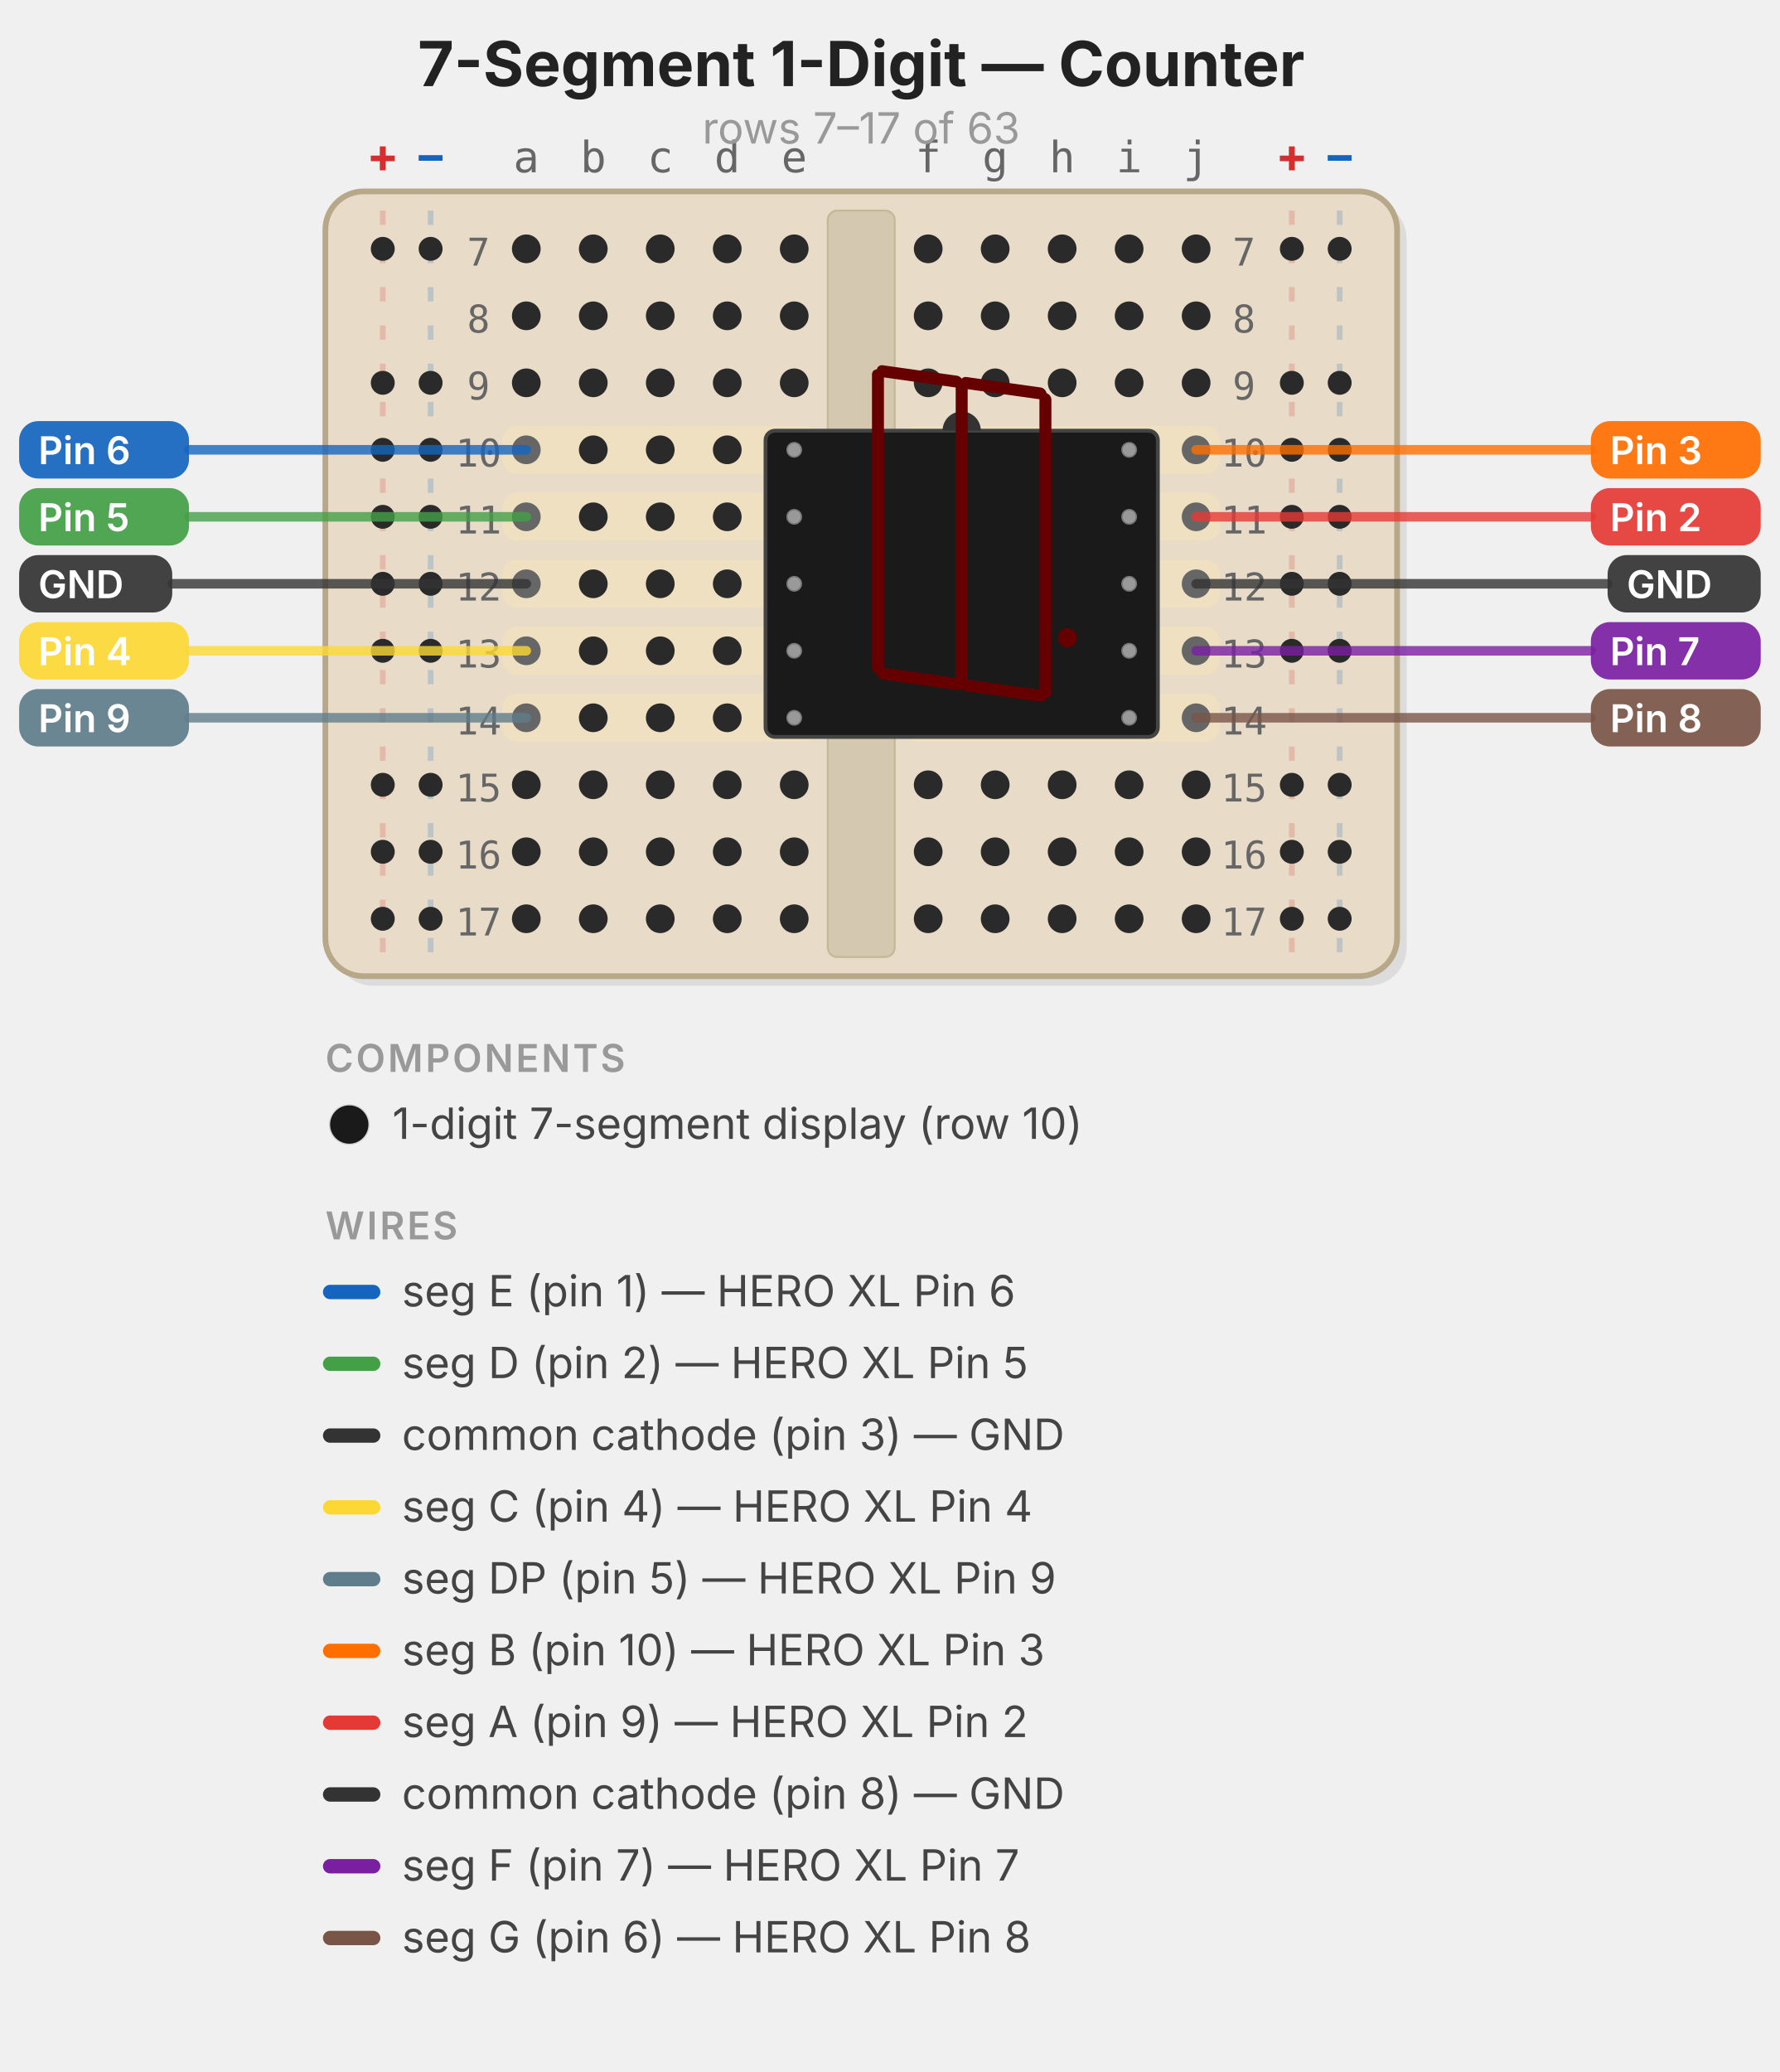
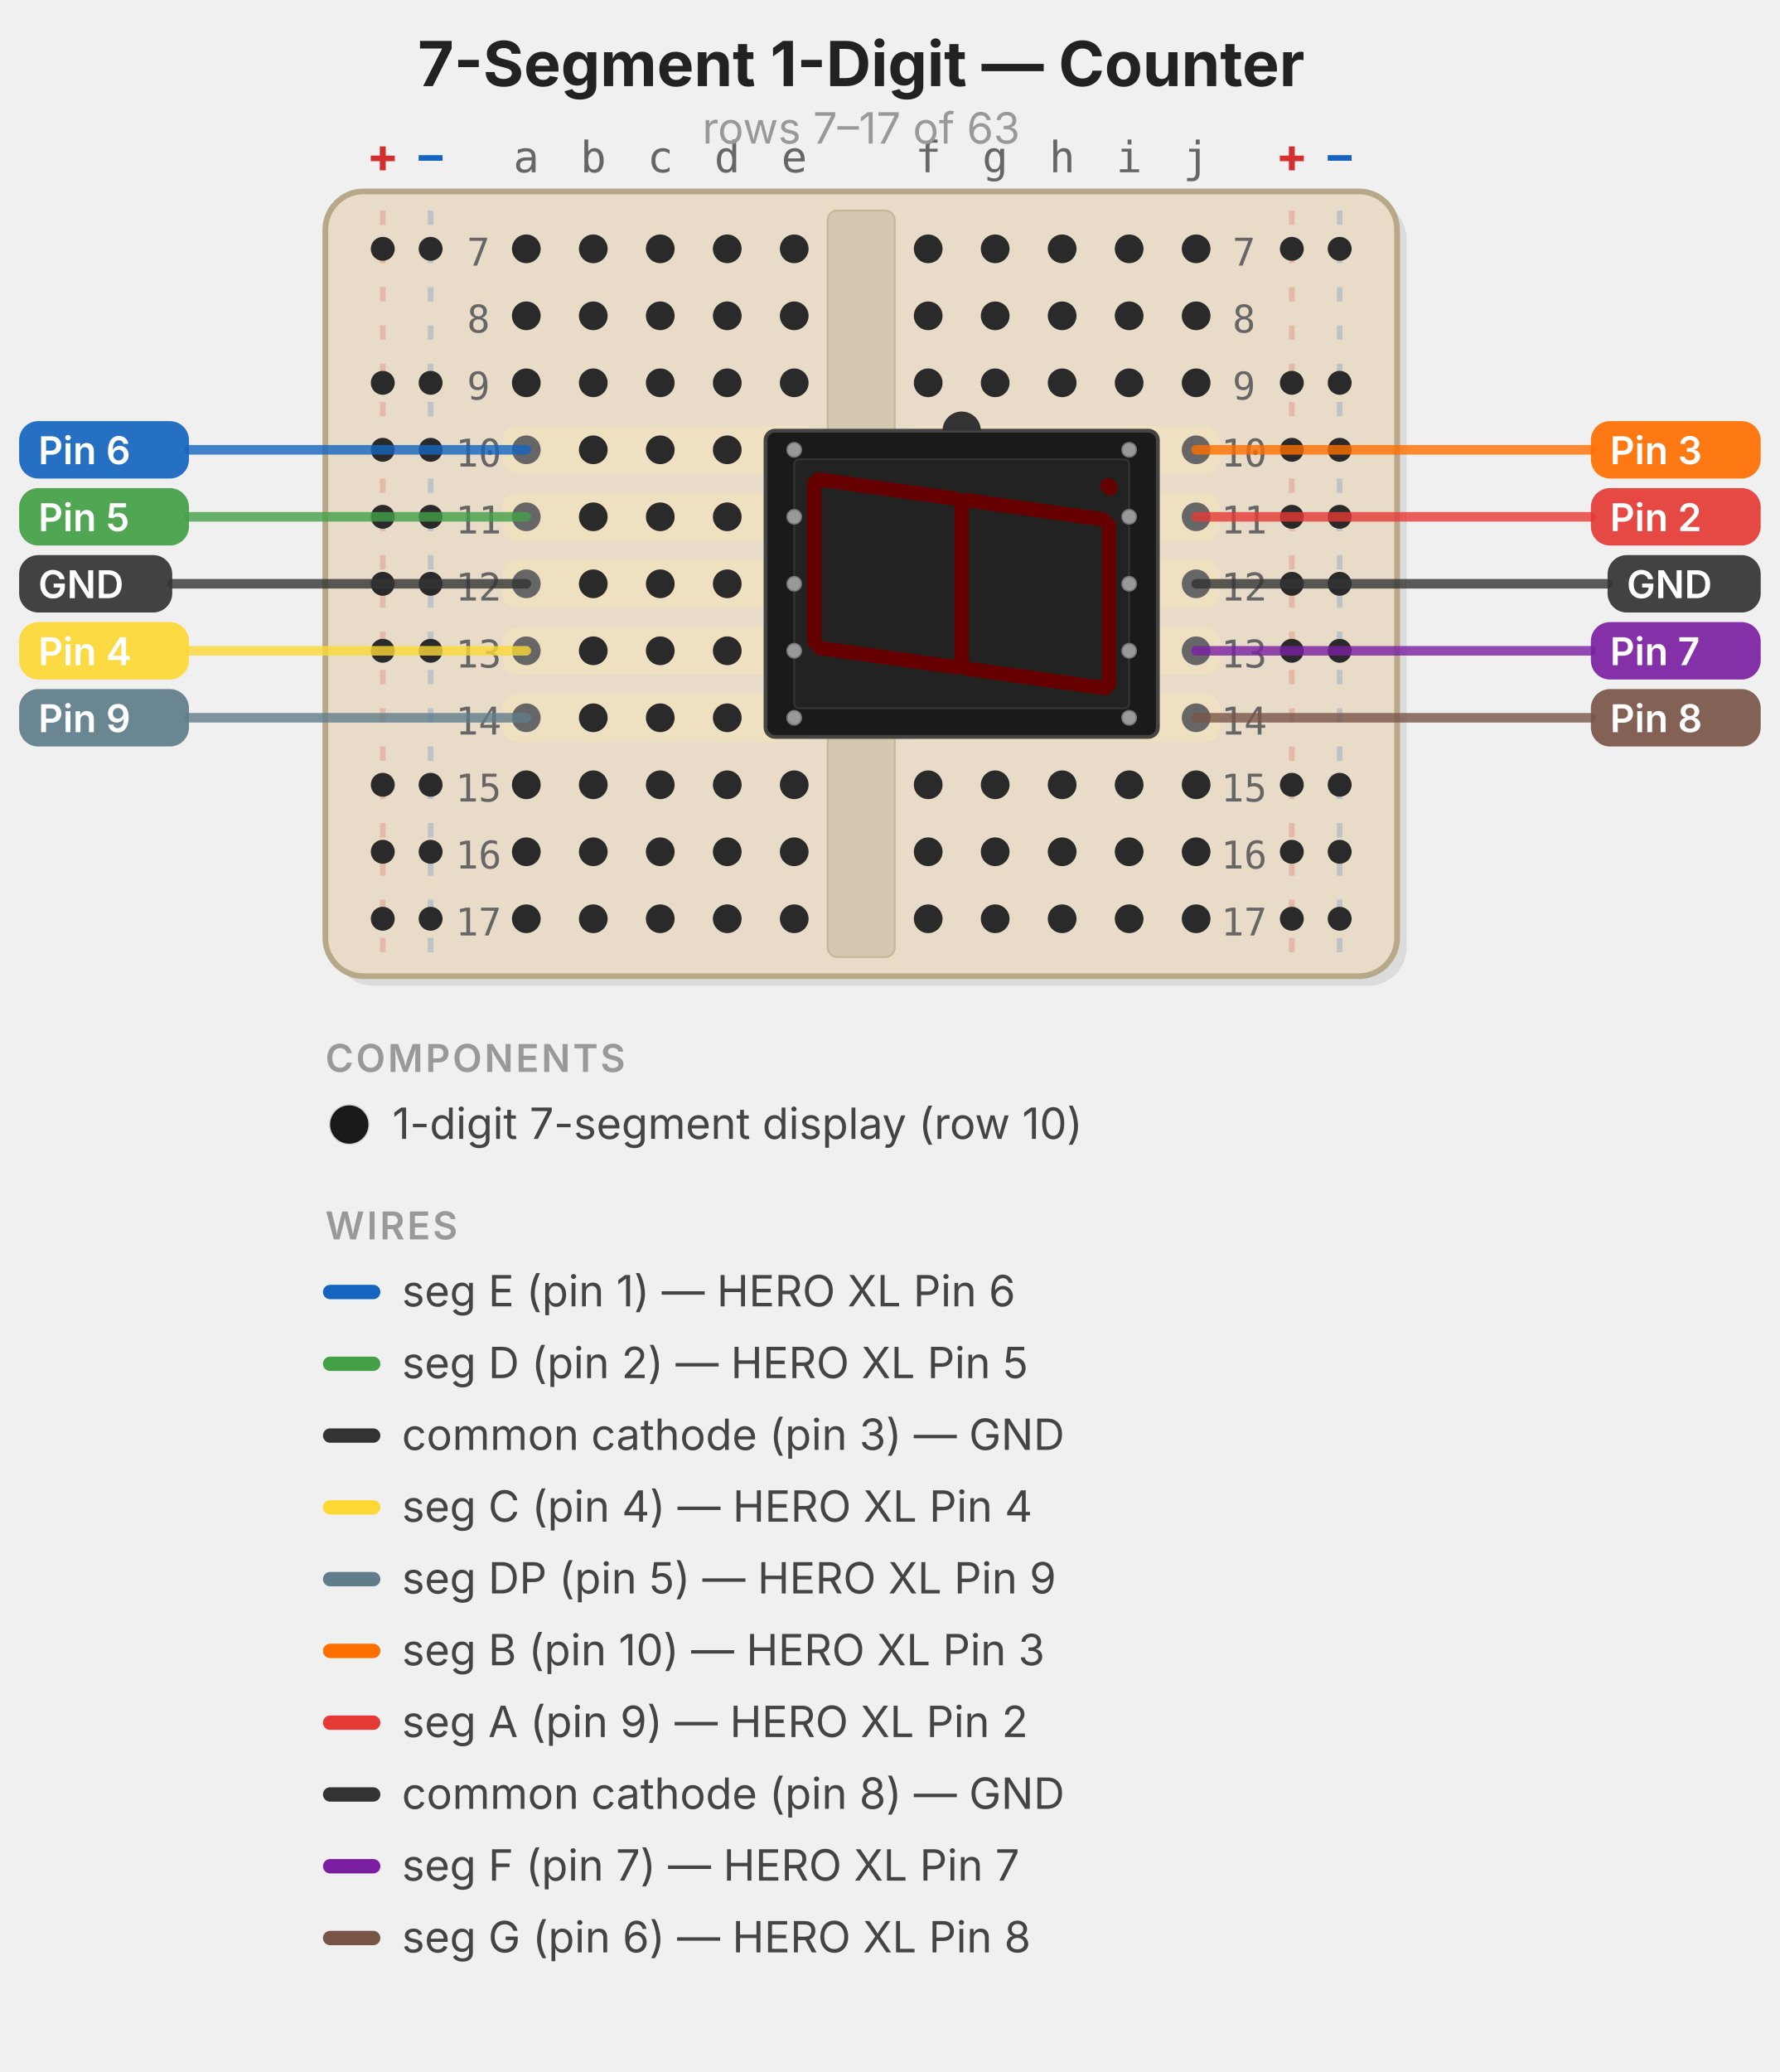
<svg xmlns="http://www.w3.org/2000/svg" viewBox="0 0 372 433" width="372" height="433" style="background:#fff">
  <rect x="70.0" y="42.0" width="224.0" height="164.0" rx="8" fill="#00000015" />
  <rect x="68.0" y="40.0" width="224.0" height="164.0" rx="8" fill="#e8dcc8" stroke="#b8a88a" stroke-width="1.2" />
  <rect x="173.0" y="44.0" width="14.0" height="156.0" rx="2" fill="#d4c8b0" stroke="#c4b898" stroke-width="0.4" />
  <line x1="80.0" y1="44.0" x2="80.0" y2="200.0" stroke="#d32f2f" stroke-width="1.2" opacity="0.2" stroke-dasharray="3,5" />
  <line x1="90.0" y1="44.0" x2="90.0" y2="200.0" stroke="#1565c0" stroke-width="1.2" opacity="0.2" stroke-dasharray="3,5" />
  <line x1="270.0" y1="44.0" x2="270.0" y2="200.0" stroke="#d32f2f" stroke-width="1.2" opacity="0.2" stroke-dasharray="3,5" />
  <line x1="280.0" y1="44.0" x2="280.0" y2="200.0" stroke="#1565c0" stroke-width="1.2" opacity="0.2" stroke-dasharray="3,5" />
  <rect x="105.0" y="89.0" width="66.0" height="10.0" rx="3" fill="#ffeaa7" opacity="0.25" />
  <rect x="189.0" y="89.0" width="66.0" height="10.0" rx="3" fill="#ffeaa7" opacity="0.25" />
  <rect x="105.0" y="103.0" width="66.0" height="10.0" rx="3" fill="#ffeaa7" opacity="0.25" />
  <rect x="189.0" y="103.0" width="66.0" height="10.0" rx="3" fill="#ffeaa7" opacity="0.25" />
  <rect x="105.0" y="117.0" width="66.0" height="10.0" rx="3" fill="#ffeaa7" opacity="0.25" />
  <rect x="189.0" y="117.0" width="66.0" height="10.0" rx="3" fill="#ffeaa7" opacity="0.25" />
  <rect x="105.0" y="131.0" width="66.0" height="10.0" rx="3" fill="#ffeaa7" opacity="0.25" />
  <rect x="189.0" y="131.0" width="66.0" height="10.0" rx="3" fill="#ffeaa7" opacity="0.25" />
  <rect x="105.0" y="145.0" width="66.0" height="10.0" rx="3" fill="#ffeaa7" opacity="0.25" />
  <rect x="189.0" y="145.0" width="66.0" height="10.0" rx="3" fill="#ffeaa7" opacity="0.25" />
  <circle cx="110.0" cy="52.0" r="3.0" fill="#2a2a2a" />
  <circle cx="110.0" cy="66.0" r="3.0" fill="#2a2a2a" />
  <circle cx="110.0" cy="80.0" r="3.0" fill="#2a2a2a" />
  <circle cx="110.0" cy="94.0" r="3.0" fill="#666" />
  <circle cx="110.0" cy="108.0" r="3.0" fill="#666" />
  <circle cx="110.0" cy="122.0" r="3.0" fill="#666" />
  <circle cx="110.0" cy="136.0" r="3.0" fill="#666" />
  <circle cx="110.0" cy="150.0" r="3.0" fill="#666" />
  <circle cx="110.0" cy="164.0" r="3.0" fill="#2a2a2a" />
  <circle cx="110.0" cy="178.0" r="3.0" fill="#2a2a2a" />
  <circle cx="110.0" cy="192.0" r="3.0" fill="#2a2a2a" />
  <circle cx="124.0" cy="52.0" r="3.0" fill="#2a2a2a" />
  <circle cx="124.0" cy="66.0" r="3.0" fill="#2a2a2a" />
  <circle cx="124.0" cy="80.0" r="3.0" fill="#2a2a2a" />
  <circle cx="124.0" cy="94.0" r="3.0" fill="#2a2a2a" />
  <circle cx="124.0" cy="108.0" r="3.0" fill="#2a2a2a" />
  <circle cx="124.0" cy="122.0" r="3.0" fill="#2a2a2a" />
  <circle cx="124.0" cy="136.0" r="3.0" fill="#2a2a2a" />
  <circle cx="124.0" cy="150.0" r="3.0" fill="#2a2a2a" />
  <circle cx="124.0" cy="164.0" r="3.0" fill="#2a2a2a" />
  <circle cx="124.0" cy="178.0" r="3.0" fill="#2a2a2a" />
  <circle cx="124.0" cy="192.0" r="3.0" fill="#2a2a2a" />
  <circle cx="138.0" cy="52.0" r="3.0" fill="#2a2a2a" />
  <circle cx="138.0" cy="66.0" r="3.0" fill="#2a2a2a" />
  <circle cx="138.0" cy="80.0" r="3.0" fill="#2a2a2a" />
  <circle cx="138.0" cy="94.0" r="3.0" fill="#2a2a2a" />
  <circle cx="138.0" cy="108.0" r="3.0" fill="#2a2a2a" />
  <circle cx="138.0" cy="122.0" r="3.0" fill="#2a2a2a" />
  <circle cx="138.0" cy="136.0" r="3.0" fill="#2a2a2a" />
  <circle cx="138.0" cy="150.0" r="3.0" fill="#2a2a2a" />
  <circle cx="138.0" cy="164.0" r="3.0" fill="#2a2a2a" />
  <circle cx="138.0" cy="178.0" r="3.0" fill="#2a2a2a" />
  <circle cx="138.0" cy="192.0" r="3.0" fill="#2a2a2a" />
  <circle cx="152.0" cy="52.0" r="3.0" fill="#2a2a2a" />
  <circle cx="152.0" cy="66.0" r="3.0" fill="#2a2a2a" />
  <circle cx="152.0" cy="80.0" r="3.0" fill="#2a2a2a" />
  <circle cx="152.0" cy="94.0" r="3.0" fill="#2a2a2a" />
  <circle cx="152.0" cy="108.0" r="3.0" fill="#2a2a2a" />
  <circle cx="152.0" cy="122.0" r="3.0" fill="#2a2a2a" />
  <circle cx="152.0" cy="136.0" r="3.0" fill="#2a2a2a" />
  <circle cx="152.0" cy="150.0" r="3.0" fill="#2a2a2a" />
  <circle cx="152.0" cy="164.0" r="3.0" fill="#2a2a2a" />
  <circle cx="152.0" cy="178.0" r="3.0" fill="#2a2a2a" />
  <circle cx="152.0" cy="192.0" r="3.0" fill="#2a2a2a" />
  <circle cx="166.0" cy="52.0" r="3.0" fill="#2a2a2a" />
  <circle cx="166.0" cy="66.0" r="3.0" fill="#2a2a2a" />
  <circle cx="166.0" cy="80.0" r="3.0" fill="#2a2a2a" />
  <circle cx="166.0" cy="94.0" r="3.0" fill="#2a2a2a" />
  <circle cx="166.0" cy="108.0" r="3.0" fill="#2a2a2a" />
  <circle cx="166.0" cy="122.0" r="3.0" fill="#2a2a2a" />
  <circle cx="166.0" cy="136.0" r="3.0" fill="#2a2a2a" />
  <circle cx="166.0" cy="150.0" r="3.0" fill="#2a2a2a" />
  <circle cx="166.0" cy="164.0" r="3.0" fill="#2a2a2a" />
  <circle cx="166.0" cy="178.0" r="3.0" fill="#2a2a2a" />
  <circle cx="166.0" cy="192.0" r="3.0" fill="#2a2a2a" />
  <circle cx="194.0" cy="52.0" r="3.0" fill="#2a2a2a" />
  <circle cx="194.0" cy="66.0" r="3.0" fill="#2a2a2a" />
  <circle cx="194.0" cy="80.0" r="3.0" fill="#2a2a2a" />
  <circle cx="194.0" cy="94.0" r="3.0" fill="#2a2a2a" />
  <circle cx="194.0" cy="108.0" r="3.0" fill="#2a2a2a" />
  <circle cx="194.0" cy="122.0" r="3.0" fill="#2a2a2a" />
  <circle cx="194.0" cy="136.0" r="3.0" fill="#2a2a2a" />
  <circle cx="194.0" cy="150.0" r="3.0" fill="#2a2a2a" />
  <circle cx="194.0" cy="164.0" r="3.0" fill="#2a2a2a" />
  <circle cx="194.0" cy="178.0" r="3.0" fill="#2a2a2a" />
  <circle cx="194.0" cy="192.0" r="3.0" fill="#2a2a2a" />
  <circle cx="208.0" cy="52.0" r="3.0" fill="#2a2a2a" />
  <circle cx="208.0" cy="66.0" r="3.0" fill="#2a2a2a" />
  <circle cx="208.0" cy="80.0" r="3.0" fill="#2a2a2a" />
  <circle cx="208.0" cy="94.0" r="3.0" fill="#2a2a2a" />
  <circle cx="208.0" cy="108.0" r="3.0" fill="#2a2a2a" />
  <circle cx="208.0" cy="122.0" r="3.0" fill="#2a2a2a" />
  <circle cx="208.0" cy="136.0" r="3.0" fill="#2a2a2a" />
  <circle cx="208.0" cy="150.0" r="3.0" fill="#2a2a2a" />
  <circle cx="208.0" cy="164.0" r="3.0" fill="#2a2a2a" />
  <circle cx="208.0" cy="178.0" r="3.0" fill="#2a2a2a" />
  <circle cx="208.0" cy="192.0" r="3.0" fill="#2a2a2a" />
  <circle cx="222.0" cy="52.0" r="3.0" fill="#2a2a2a" />
  <circle cx="222.0" cy="66.0" r="3.0" fill="#2a2a2a" />
  <circle cx="222.0" cy="80.0" r="3.0" fill="#2a2a2a" />
  <circle cx="222.0" cy="94.0" r="3.0" fill="#2a2a2a" />
  <circle cx="222.0" cy="108.0" r="3.0" fill="#2a2a2a" />
  <circle cx="222.0" cy="122.0" r="3.0" fill="#2a2a2a" />
  <circle cx="222.0" cy="136.0" r="3.0" fill="#2a2a2a" />
  <circle cx="222.0" cy="150.0" r="3.0" fill="#2a2a2a" />
  <circle cx="222.0" cy="164.0" r="3.0" fill="#2a2a2a" />
  <circle cx="222.0" cy="178.0" r="3.0" fill="#2a2a2a" />
  <circle cx="222.0" cy="192.0" r="3.0" fill="#2a2a2a" />
  <circle cx="236.0" cy="52.0" r="3.0" fill="#2a2a2a" />
  <circle cx="236.0" cy="66.0" r="3.0" fill="#2a2a2a" />
  <circle cx="236.0" cy="80.0" r="3.0" fill="#2a2a2a" />
  <circle cx="236.0" cy="94.0" r="3.0" fill="#2a2a2a" />
  <circle cx="236.0" cy="108.0" r="3.0" fill="#2a2a2a" />
  <circle cx="236.0" cy="122.0" r="3.0" fill="#2a2a2a" />
  <circle cx="236.0" cy="136.0" r="3.0" fill="#2a2a2a" />
  <circle cx="236.0" cy="150.0" r="3.0" fill="#2a2a2a" />
  <circle cx="236.0" cy="164.0" r="3.0" fill="#2a2a2a" />
  <circle cx="236.0" cy="178.0" r="3.0" fill="#2a2a2a" />
  <circle cx="236.0" cy="192.0" r="3.0" fill="#2a2a2a" />
  <circle cx="250.0" cy="52.0" r="3.0" fill="#2a2a2a" />
  <circle cx="250.0" cy="66.0" r="3.0" fill="#2a2a2a" />
  <circle cx="250.0" cy="80.0" r="3.0" fill="#2a2a2a" />
  <circle cx="250.0" cy="94.0" r="3.0" fill="#666" />
  <circle cx="250.0" cy="108.0" r="3.0" fill="#666" />
  <circle cx="250.0" cy="122.0" r="3.0" fill="#666" />
  <circle cx="250.0" cy="136.0" r="3.0" fill="#666" />
  <circle cx="250.0" cy="150.0" r="3.0" fill="#666" />
  <circle cx="250.0" cy="164.0" r="3.0" fill="#2a2a2a" />
  <circle cx="250.0" cy="178.0" r="3.0" fill="#2a2a2a" />
  <circle cx="250.0" cy="192.0" r="3.0" fill="#2a2a2a" />
  <circle cx="80.0" cy="52.0" r="2.5" fill="#2a2a2a" />
  <circle cx="80.0" cy="80.0" r="2.5" fill="#2a2a2a" />
  <circle cx="80.0" cy="94.0" r="2.5" fill="#2a2a2a" />
  <circle cx="80.0" cy="108.0" r="2.5" fill="#2a2a2a" />
  <circle cx="80.0" cy="122.0" r="2.5" fill="#2a2a2a" />
  <circle cx="80.0" cy="136.0" r="2.5" fill="#2a2a2a" />
  <circle cx="80.0" cy="164.0" r="2.5" fill="#2a2a2a" />
  <circle cx="80.0" cy="178.0" r="2.5" fill="#2a2a2a" />
  <circle cx="80.0" cy="192.0" r="2.5" fill="#2a2a2a" />
  <circle cx="90.0" cy="52.0" r="2.5" fill="#2a2a2a" />
  <circle cx="90.0" cy="80.0" r="2.5" fill="#2a2a2a" />
  <circle cx="90.0" cy="94.0" r="2.5" fill="#2a2a2a" />
  <circle cx="90.0" cy="108.0" r="2.5" fill="#2a2a2a" />
  <circle cx="90.0" cy="122.0" r="2.5" fill="#2a2a2a" />
  <circle cx="90.0" cy="136.0" r="2.5" fill="#2a2a2a" />
  <circle cx="90.0" cy="164.0" r="2.5" fill="#2a2a2a" />
  <circle cx="90.0" cy="178.0" r="2.5" fill="#2a2a2a" />
  <circle cx="90.0" cy="192.0" r="2.5" fill="#2a2a2a" />
  <circle cx="270.0" cy="52.0" r="2.5" fill="#2a2a2a" />
  <circle cx="270.0" cy="80.0" r="2.5" fill="#2a2a2a" />
  <circle cx="270.0" cy="94.0" r="2.5" fill="#2a2a2a" />
  <circle cx="270.0" cy="108.0" r="2.5" fill="#2a2a2a" />
  <circle cx="270.0" cy="122.0" r="2.5" fill="#2a2a2a" />
  <circle cx="270.0" cy="136.0" r="2.5" fill="#2a2a2a" />
  <circle cx="270.0" cy="164.0" r="2.5" fill="#2a2a2a" />
  <circle cx="270.0" cy="178.0" r="2.5" fill="#2a2a2a" />
  <circle cx="270.0" cy="192.0" r="2.5" fill="#2a2a2a" />
  <circle cx="280.0" cy="52.0" r="2.5" fill="#2a2a2a" />
  <circle cx="280.0" cy="80.0" r="2.5" fill="#2a2a2a" />
  <circle cx="280.0" cy="94.0" r="2.5" fill="#2a2a2a" />
  <circle cx="280.0" cy="108.0" r="2.5" fill="#2a2a2a" />
  <circle cx="280.0" cy="122.0" r="2.5" fill="#2a2a2a" />
  <circle cx="280.0" cy="136.0" r="2.5" fill="#2a2a2a" />
  <circle cx="280.0" cy="164.0" r="2.5" fill="#2a2a2a" />
  <circle cx="280.0" cy="178.0" r="2.5" fill="#2a2a2a" />
  <circle cx="280.0" cy="192.0" r="2.5" fill="#2a2a2a" />
  <text x="110.0" y="36.0" font-size="9" fill="#666" text-anchor="middle" font-family="'SF Mono', 'Cascadia Code', 'Fira Code', monospace">a</text>
  <text x="124.0" y="36.0" font-size="9" fill="#666" text-anchor="middle" font-family="'SF Mono', 'Cascadia Code', 'Fira Code', monospace">b</text>
  <text x="138.0" y="36.0" font-size="9" fill="#666" text-anchor="middle" font-family="'SF Mono', 'Cascadia Code', 'Fira Code', monospace">c</text>
  <text x="152.0" y="36.0" font-size="9" fill="#666" text-anchor="middle" font-family="'SF Mono', 'Cascadia Code', 'Fira Code', monospace">d</text>
  <text x="166.0" y="36.0" font-size="9" fill="#666" text-anchor="middle" font-family="'SF Mono', 'Cascadia Code', 'Fira Code', monospace">e</text>
  <text x="194.0" y="36.0" font-size="9" fill="#666" text-anchor="middle" font-family="'SF Mono', 'Cascadia Code', 'Fira Code', monospace">f</text>
  <text x="208.0" y="36.0" font-size="9" fill="#666" text-anchor="middle" font-family="'SF Mono', 'Cascadia Code', 'Fira Code', monospace">g</text>
  <text x="222.0" y="36.0" font-size="9" fill="#666" text-anchor="middle" font-family="'SF Mono', 'Cascadia Code', 'Fira Code', monospace">h</text>
  <text x="236.0" y="36.0" font-size="9" fill="#666" text-anchor="middle" font-family="'SF Mono', 'Cascadia Code', 'Fira Code', monospace">i</text>
  <text x="250.0" y="36.0" font-size="9" fill="#666" text-anchor="middle" font-family="'SF Mono', 'Cascadia Code', 'Fira Code', monospace">j</text>
  <text x="80.0" y="36.0" font-size="10" fill="#d32f2f" font-weight="bold" text-anchor="middle" font-family="system-ui, -apple-system, 'Segoe UI', sans-serif">+</text>
  <text x="90.0" y="36.0" font-size="10" fill="#1565c0" font-weight="bold" text-anchor="middle" font-family="system-ui, -apple-system, 'Segoe UI', sans-serif">–</text>
  <text x="270.0" y="36.0" font-size="10" fill="#d32f2f" font-weight="bold" text-anchor="middle" font-family="system-ui, -apple-system, 'Segoe UI', sans-serif">+</text>
  <text x="280.0" y="36.0" font-size="10" fill="#1565c0" font-weight="bold" text-anchor="middle" font-family="system-ui, -apple-system, 'Segoe UI', sans-serif">–</text>
  <text x="100.0" y="55.5" font-size="8" fill="#666" text-anchor="middle" font-family="'SF Mono', 'Cascadia Code', 'Fira Code', monospace">7</text>
  <text x="260.0" y="55.5" font-size="8" fill="#666" text-anchor="middle" font-family="'SF Mono', 'Cascadia Code', 'Fira Code', monospace">7</text>
  <text x="100.0" y="69.5" font-size="8" fill="#666" text-anchor="middle" font-family="'SF Mono', 'Cascadia Code', 'Fira Code', monospace">8</text>
  <text x="260.0" y="69.5" font-size="8" fill="#666" text-anchor="middle" font-family="'SF Mono', 'Cascadia Code', 'Fira Code', monospace">8</text>
  <text x="100.0" y="83.5" font-size="8" fill="#666" text-anchor="middle" font-family="'SF Mono', 'Cascadia Code', 'Fira Code', monospace">9</text>
  <text x="260.0" y="83.5" font-size="8" fill="#666" text-anchor="middle" font-family="'SF Mono', 'Cascadia Code', 'Fira Code', monospace">9</text>
  <text x="100.0" y="97.5" font-size="8" fill="#666" text-anchor="middle" font-family="'SF Mono', 'Cascadia Code', 'Fira Code', monospace">10</text>
  <text x="260.0" y="97.5" font-size="8" fill="#666" text-anchor="middle" font-family="'SF Mono', 'Cascadia Code', 'Fira Code', monospace">10</text>
  <text x="100.0" y="111.5" font-size="8" fill="#666" text-anchor="middle" font-family="'SF Mono', 'Cascadia Code', 'Fira Code', monospace">11</text>
  <text x="260.0" y="111.5" font-size="8" fill="#666" text-anchor="middle" font-family="'SF Mono', 'Cascadia Code', 'Fira Code', monospace">11</text>
  <text x="100.0" y="125.5" font-size="8" fill="#666" text-anchor="middle" font-family="'SF Mono', 'Cascadia Code', 'Fira Code', monospace">12</text>
  <text x="260.0" y="125.5" font-size="8" fill="#666" text-anchor="middle" font-family="'SF Mono', 'Cascadia Code', 'Fira Code', monospace">12</text>
  <text x="100.0" y="139.5" font-size="8" fill="#666" text-anchor="middle" font-family="'SF Mono', 'Cascadia Code', 'Fira Code', monospace">13</text>
  <text x="260.0" y="139.5" font-size="8" fill="#666" text-anchor="middle" font-family="'SF Mono', 'Cascadia Code', 'Fira Code', monospace">13</text>
  <text x="100.0" y="153.5" font-size="8" fill="#666" text-anchor="middle" font-family="'SF Mono', 'Cascadia Code', 'Fira Code', monospace">14</text>
  <text x="260.0" y="153.5" font-size="8" fill="#666" text-anchor="middle" font-family="'SF Mono', 'Cascadia Code', 'Fira Code', monospace">14</text>
  <text x="100.0" y="167.5" font-size="8" fill="#666" text-anchor="middle" font-family="'SF Mono', 'Cascadia Code', 'Fira Code', monospace">15</text>
  <text x="260.0" y="167.5" font-size="8" fill="#666" text-anchor="middle" font-family="'SF Mono', 'Cascadia Code', 'Fira Code', monospace">15</text>
  <text x="100.0" y="181.5" font-size="8" fill="#666" text-anchor="middle" font-family="'SF Mono', 'Cascadia Code', 'Fira Code', monospace">16</text>
  <text x="260.0" y="181.5" font-size="8" fill="#666" text-anchor="middle" font-family="'SF Mono', 'Cascadia Code', 'Fira Code', monospace">16</text>
  <text x="100.0" y="195.5" font-size="8" fill="#666" text-anchor="middle" font-family="'SF Mono', 'Cascadia Code', 'Fira Code', monospace">17</text>
  <text x="260.0" y="195.5" font-size="8" fill="#666" text-anchor="middle" font-family="'SF Mono', 'Cascadia Code', 'Fira Code', monospace">17</text>
  <rect x="160.0" y="90.0" width="82.0" height="64.0" rx="2" fill="#1a1a1a" stroke="#444" stroke-width="0.8" />
  <path d="M 197.0 90.0 a 4 4 0 0 1 8 0" fill="#333" stroke="none" />
-   <g transform="translate(201.0,111.5) rotate(-90) skewX(-8)">
-     <line x1="-30.6" y1="-17.5" x2="30.6" y2="-17.5" stroke="#600" stroke-width="2.5" stroke-linecap="round" />
-     <line x1="-30.6" y1="0.0" x2="30.6" y2="0.0" stroke="#600" stroke-width="2.5" stroke-linecap="round" />
-     <line x1="-30.6" y1="17.5" x2="30.6" y2="17.5" stroke="#600" stroke-width="2.5" stroke-linecap="round" />
-     <line x1="-31.6" y1="-16.5" x2="-31.6" y2="-1.0" stroke="#600" stroke-width="2.5" stroke-linecap="round" />
-     <line x1="31.6" y1="-16.5" x2="31.6" y2="-1.0" stroke="#600" stroke-width="2.5" stroke-linecap="round" />
-     <line x1="-31.6" y1="1.0" x2="-31.6" y2="16.5" stroke="#600" stroke-width="2.5" stroke-linecap="round" />
-     <line x1="31.6" y1="1.0" x2="31.6" y2="16.5" stroke="#600" stroke-width="2.5" stroke-linecap="round" />
+   <rect x="166.0" y="96.0" width="70.0" height="52.0" rx="1" fill="#222" stroke="#333" stroke-width="0.4" />
+   <defs>
+     <clipPath id="seg-clip-10">
+       <rect x="166.0" y="96.0" width="70.0" height="52.0" />
+     </clipPath>
+   </defs>
+   <g clip-path="url(#seg-clip-10)">
+     <g transform="translate(201.0,122.0) rotate(-90) skewX(-8)">
+       <line x1="-16.6" y1="-30.8" x2="16.6" y2="-30.8" stroke="#600" stroke-width="3.0" stroke-linecap="round" />
+       <line x1="-16.6" y1="0.0" x2="16.6" y2="0.0" stroke="#600" stroke-width="3.0" stroke-linecap="round" />
+       <line x1="-16.6" y1="30.8" x2="16.6" y2="30.8" stroke="#600" stroke-width="3.0" stroke-linecap="round" />
+       <line x1="-17.6" y1="-29.8" x2="-17.6" y2="-1.0" stroke="#600" stroke-width="3.0" stroke-linecap="round" />
+       <line x1="17.6" y1="-29.8" x2="17.6" y2="-1.0" stroke="#600" stroke-width="3.0" stroke-linecap="round" />
+       <line x1="-17.6" y1="1.0" x2="-17.6" y2="29.8" stroke="#600" stroke-width="3.0" stroke-linecap="round" />
+       <line x1="17.6" y1="1.0" x2="17.6" y2="29.8" stroke="#600" stroke-width="3.0" stroke-linecap="round" />
+       <circle cx="24.6" cy="30.8" r="1.8" fill="#600" />
+     </g>
  </g>
-   <circle cx="223.1" cy="133.3" r="2.0" fill="#600" />
  <circle cx="166.0" cy="94.0" r="1.5" fill="#999" stroke="#777" stroke-width="0.3" />
  <circle cx="166.0" cy="108.0" r="1.5" fill="#999" stroke="#777" stroke-width="0.3" />
  <circle cx="166.0" cy="122.0" r="1.5" fill="#999" stroke="#777" stroke-width="0.3" />
  <circle cx="166.0" cy="136.0" r="1.5" fill="#999" stroke="#777" stroke-width="0.3" />
  <circle cx="166.0" cy="150.0" r="1.5" fill="#999" stroke="#777" stroke-width="0.3" />
  <circle cx="236.0" cy="94.0" r="1.5" fill="#999" stroke="#777" stroke-width="0.3" />
  <circle cx="236.0" cy="108.0" r="1.5" fill="#999" stroke="#777" stroke-width="0.3" />
  <circle cx="236.0" cy="122.0" r="1.5" fill="#999" stroke="#777" stroke-width="0.3" />
  <circle cx="236.0" cy="136.0" r="1.5" fill="#999" stroke="#777" stroke-width="0.3" />
  <circle cx="236.0" cy="150.0" r="1.5" fill="#999" stroke="#777" stroke-width="0.3" />
  <line x1="39.5" y1="94.0" x2="110.0" y2="94.0" stroke="#1565c0" stroke-width="2" stroke-linecap="round" opacity="0.8" />
  <rect x="4.0" y="88.0" width="35.5" height="12.0" rx="4" fill="#1565c0" opacity="0.92" />
  <text x="8.0" y="97.0" font-size="8" fill="white" font-weight="600" font-family="system-ui, -apple-system, 'Segoe UI', sans-serif">Pin 6</text>
  <line x1="39.5" y1="108.0" x2="110.0" y2="108.0" stroke="#43a047" stroke-width="2" stroke-linecap="round" opacity="0.8" />
  <rect x="4.0" y="102.0" width="35.5" height="12.0" rx="4" fill="#43a047" opacity="0.92" />
  <text x="8.0" y="111.0" font-size="8" fill="white" font-weight="600" font-family="system-ui, -apple-system, 'Segoe UI', sans-serif">Pin 5</text>
  <line x1="36.0" y1="122.0" x2="110.0" y2="122.0" stroke="#333333" stroke-width="2" stroke-linecap="round" opacity="0.8" />
  <rect x="4.0" y="116.0" width="32.0" height="12.0" rx="4" fill="#333333" opacity="0.92" />
  <text x="8.0" y="125.0" font-size="8" fill="white" font-weight="600" font-family="system-ui, -apple-system, 'Segoe UI', sans-serif">GND</text>
  <line x1="39.5" y1="136.0" x2="110.0" y2="136.0" stroke="#fdd835" stroke-width="2" stroke-linecap="round" opacity="0.8" />
  <rect x="4.0" y="130.0" width="35.5" height="12.0" rx="4" fill="#fdd835" opacity="0.92" />
  <text x="8.0" y="139.0" font-size="8" fill="white" font-weight="600" font-family="system-ui, -apple-system, 'Segoe UI', sans-serif">Pin 4</text>
  <line x1="39.5" y1="150.0" x2="110.0" y2="150.0" stroke="#607d8b" stroke-width="2" stroke-linecap="round" opacity="0.8" />
  <rect x="4.0" y="144.0" width="35.5" height="12.0" rx="4" fill="#607d8b" opacity="0.92" />
  <text x="8.0" y="153.0" font-size="8" fill="white" font-weight="600" font-family="system-ui, -apple-system, 'Segoe UI', sans-serif">Pin 9</text>
  <line x1="250.0" y1="94.0" x2="332.5" y2="94.0" stroke="#ff6f00" stroke-width="2" stroke-linecap="round" opacity="0.8" />
  <rect x="332.5" y="88.0" width="35.5" height="12.0" rx="4" fill="#ff6f00" opacity="0.92" />
  <text x="336.5" y="97.0" font-size="8" fill="white" font-weight="600" font-family="system-ui, -apple-system, 'Segoe UI', sans-serif">Pin 3</text>
  <line x1="250.0" y1="108.0" x2="332.5" y2="108.0" stroke="#e53935" stroke-width="2" stroke-linecap="round" opacity="0.8" />
  <rect x="332.5" y="102.0" width="35.5" height="12.0" rx="4" fill="#e53935" opacity="0.92" />
  <text x="336.5" y="111.0" font-size="8" fill="white" font-weight="600" font-family="system-ui, -apple-system, 'Segoe UI', sans-serif">Pin 2</text>
  <line x1="250.0" y1="122.0" x2="336.0" y2="122.0" stroke="#333333" stroke-width="2" stroke-linecap="round" opacity="0.8" />
  <rect x="336.0" y="116.0" width="32.0" height="12.0" rx="4" fill="#333333" opacity="0.92" />
  <text x="340.0" y="125.0" font-size="8" fill="white" font-weight="600" font-family="system-ui, -apple-system, 'Segoe UI', sans-serif">GND</text>
  <line x1="250.0" y1="136.0" x2="332.5" y2="136.0" stroke="#7b1fa2" stroke-width="2" stroke-linecap="round" opacity="0.8" />
  <rect x="332.5" y="130.0" width="35.5" height="12.0" rx="4" fill="#7b1fa2" opacity="0.92" />
  <text x="336.5" y="139.0" font-size="8" fill="white" font-weight="600" font-family="system-ui, -apple-system, 'Segoe UI', sans-serif">Pin 7</text>
  <line x1="250.0" y1="150.0" x2="332.5" y2="150.0" stroke="#795548" stroke-width="2" stroke-linecap="round" opacity="0.8" />
  <rect x="332.5" y="144.0" width="35.5" height="12.0" rx="4" fill="#795548" opacity="0.92" />
  <text x="336.5" y="153.0" font-size="8" fill="white" font-weight="600" font-family="system-ui, -apple-system, 'Segoe UI', sans-serif">Pin 8</text>
  <text x="68.0" y="224.0" font-size="8" fill="#999" font-weight="600" letter-spacing="0.5" font-family="system-ui, -apple-system, 'Segoe UI', sans-serif">COMPONENTS</text>
  <circle cx="73.0" cy="235.0" r="4.0" fill="#1a1a1a" stroke="#0002" stroke-width="0.5" />
  <text x="82.0" y="238.0" font-size="9" fill="#444" font-family="system-ui, -apple-system, 'Segoe UI', sans-serif">1-digit 7-segment display (row 10)</text>
  <text x="68.0" y="259.0" font-size="8" fill="#999" font-weight="600" letter-spacing="0.5" font-family="system-ui, -apple-system, 'Segoe UI', sans-serif">WIRES</text>
  <line x1="69.0" y1="270.0" x2="78.0" y2="270.0" stroke="#1565c0" stroke-width="3" stroke-linecap="round" />
  <text x="84.0" y="273.0" font-size="9" fill="#444" font-family="system-ui, -apple-system, 'Segoe UI', sans-serif">seg E (pin 1) — HERO XL Pin 6</text>
  <line x1="69.0" y1="285.0" x2="78.0" y2="285.0" stroke="#43a047" stroke-width="3" stroke-linecap="round" />
  <text x="84.0" y="288.0" font-size="9" fill="#444" font-family="system-ui, -apple-system, 'Segoe UI', sans-serif">seg D (pin 2) — HERO XL Pin 5</text>
  <line x1="69.0" y1="300.0" x2="78.0" y2="300.0" stroke="#333333" stroke-width="3" stroke-linecap="round" />
  <text x="84.0" y="303.0" font-size="9" fill="#444" font-family="system-ui, -apple-system, 'Segoe UI', sans-serif">common cathode (pin 3) — GND</text>
  <line x1="69.0" y1="315.0" x2="78.0" y2="315.0" stroke="#fdd835" stroke-width="3" stroke-linecap="round" />
  <text x="84.0" y="318.0" font-size="9" fill="#444" font-family="system-ui, -apple-system, 'Segoe UI', sans-serif">seg C (pin 4) — HERO XL Pin 4</text>
  <line x1="69.0" y1="330.0" x2="78.0" y2="330.0" stroke="#607d8b" stroke-width="3" stroke-linecap="round" />
  <text x="84.0" y="333.0" font-size="9" fill="#444" font-family="system-ui, -apple-system, 'Segoe UI', sans-serif">seg DP (pin 5) — HERO XL Pin 9</text>
  <line x1="69.0" y1="345.0" x2="78.0" y2="345.0" stroke="#ff6f00" stroke-width="3" stroke-linecap="round" />
  <text x="84.0" y="348.0" font-size="9" fill="#444" font-family="system-ui, -apple-system, 'Segoe UI', sans-serif">seg B (pin 10) — HERO XL Pin 3</text>
  <line x1="69.0" y1="360.0" x2="78.0" y2="360.0" stroke="#e53935" stroke-width="3" stroke-linecap="round" />
  <text x="84.0" y="363.0" font-size="9" fill="#444" font-family="system-ui, -apple-system, 'Segoe UI', sans-serif">seg A (pin 9) — HERO XL Pin 2</text>
  <line x1="69.0" y1="375.0" x2="78.0" y2="375.0" stroke="#333333" stroke-width="3" stroke-linecap="round" />
  <text x="84.0" y="378.0" font-size="9" fill="#444" font-family="system-ui, -apple-system, 'Segoe UI', sans-serif">common cathode (pin 8) — GND</text>
  <line x1="69.0" y1="390.0" x2="78.0" y2="390.0" stroke="#7b1fa2" stroke-width="3" stroke-linecap="round" />
  <text x="84.0" y="393.0" font-size="9" fill="#444" font-family="system-ui, -apple-system, 'Segoe UI', sans-serif">seg F (pin 7) — HERO XL Pin 7</text>
  <line x1="69.0" y1="405.0" x2="78.0" y2="405.0" stroke="#795548" stroke-width="3" stroke-linecap="round" />
  <text x="84.0" y="408.0" font-size="9" fill="#444" font-family="system-ui, -apple-system, 'Segoe UI', sans-serif">seg G (pin 6) — HERO XL Pin 8</text>
  <text x="180.0" y="18.0" font-size="13" fill="#222" font-weight="700" text-anchor="middle" font-family="system-ui, -apple-system, 'Segoe UI', sans-serif">7-Segment 1-Digit — Counter</text>
  <text x="180.0" y="30.0" font-size="9" fill="#999" text-anchor="middle" font-family="system-ui, -apple-system, 'Segoe UI', sans-serif">rows 7–17 of 63</text>
</svg>
